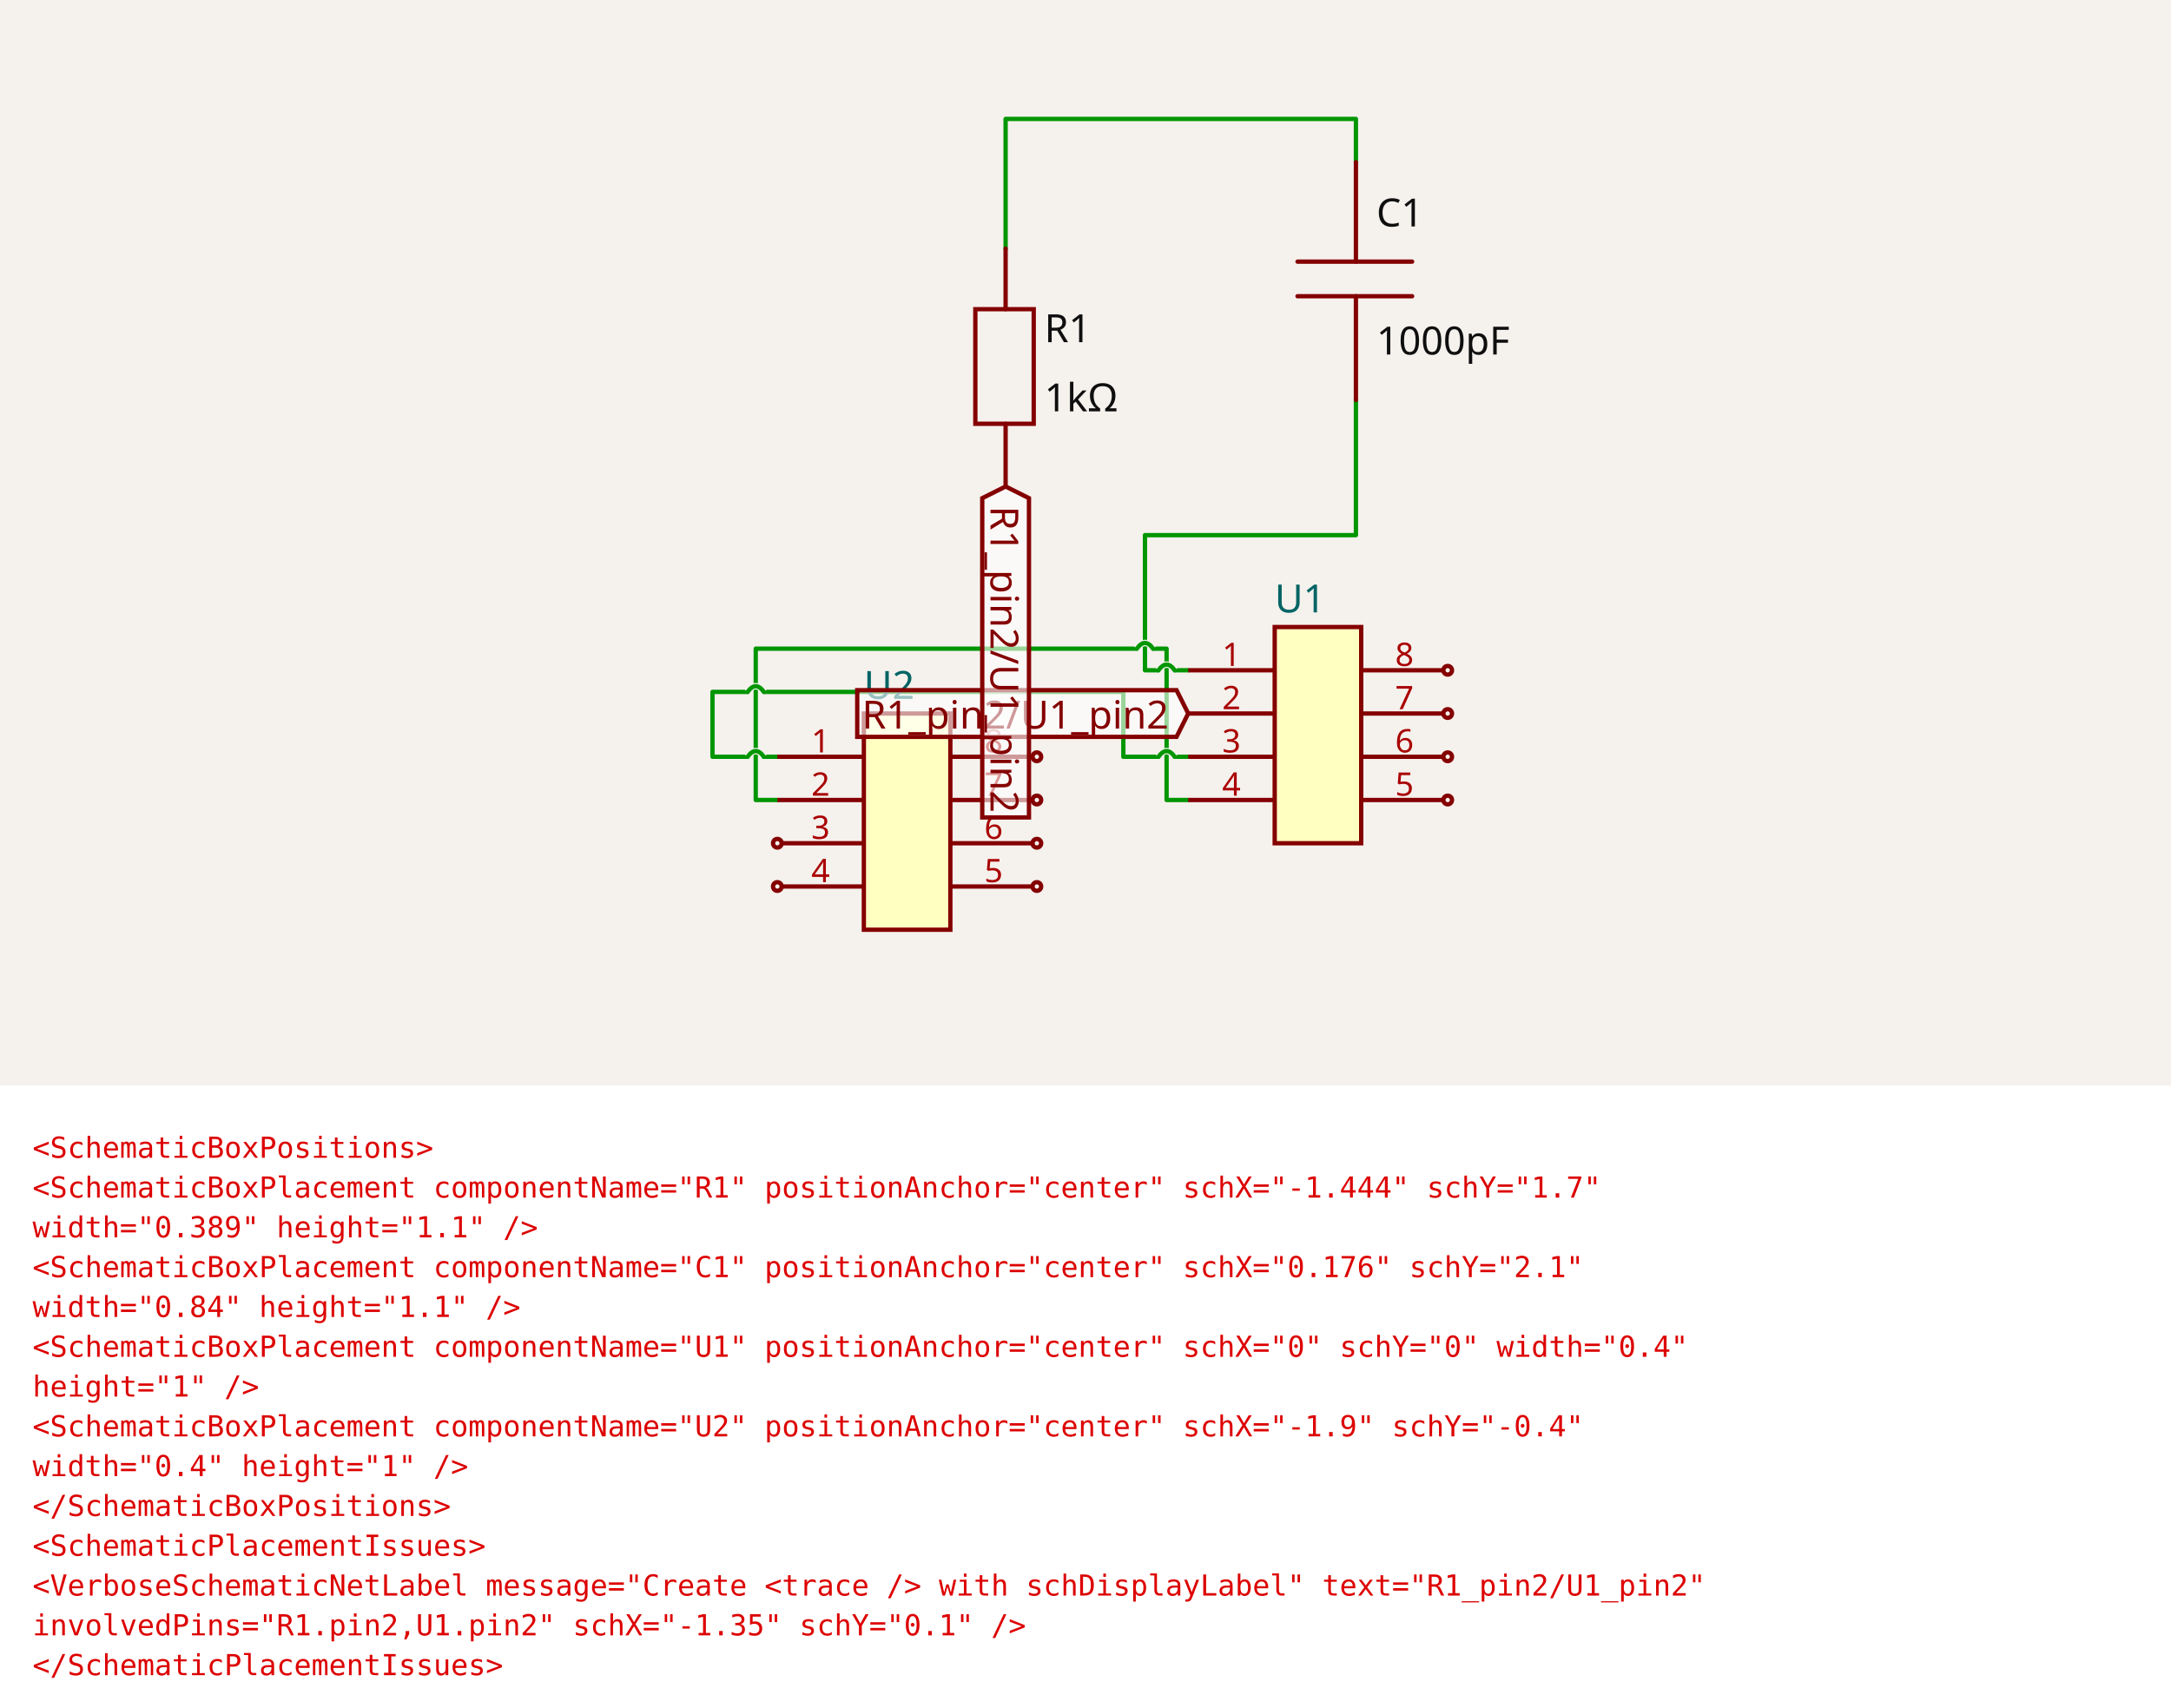
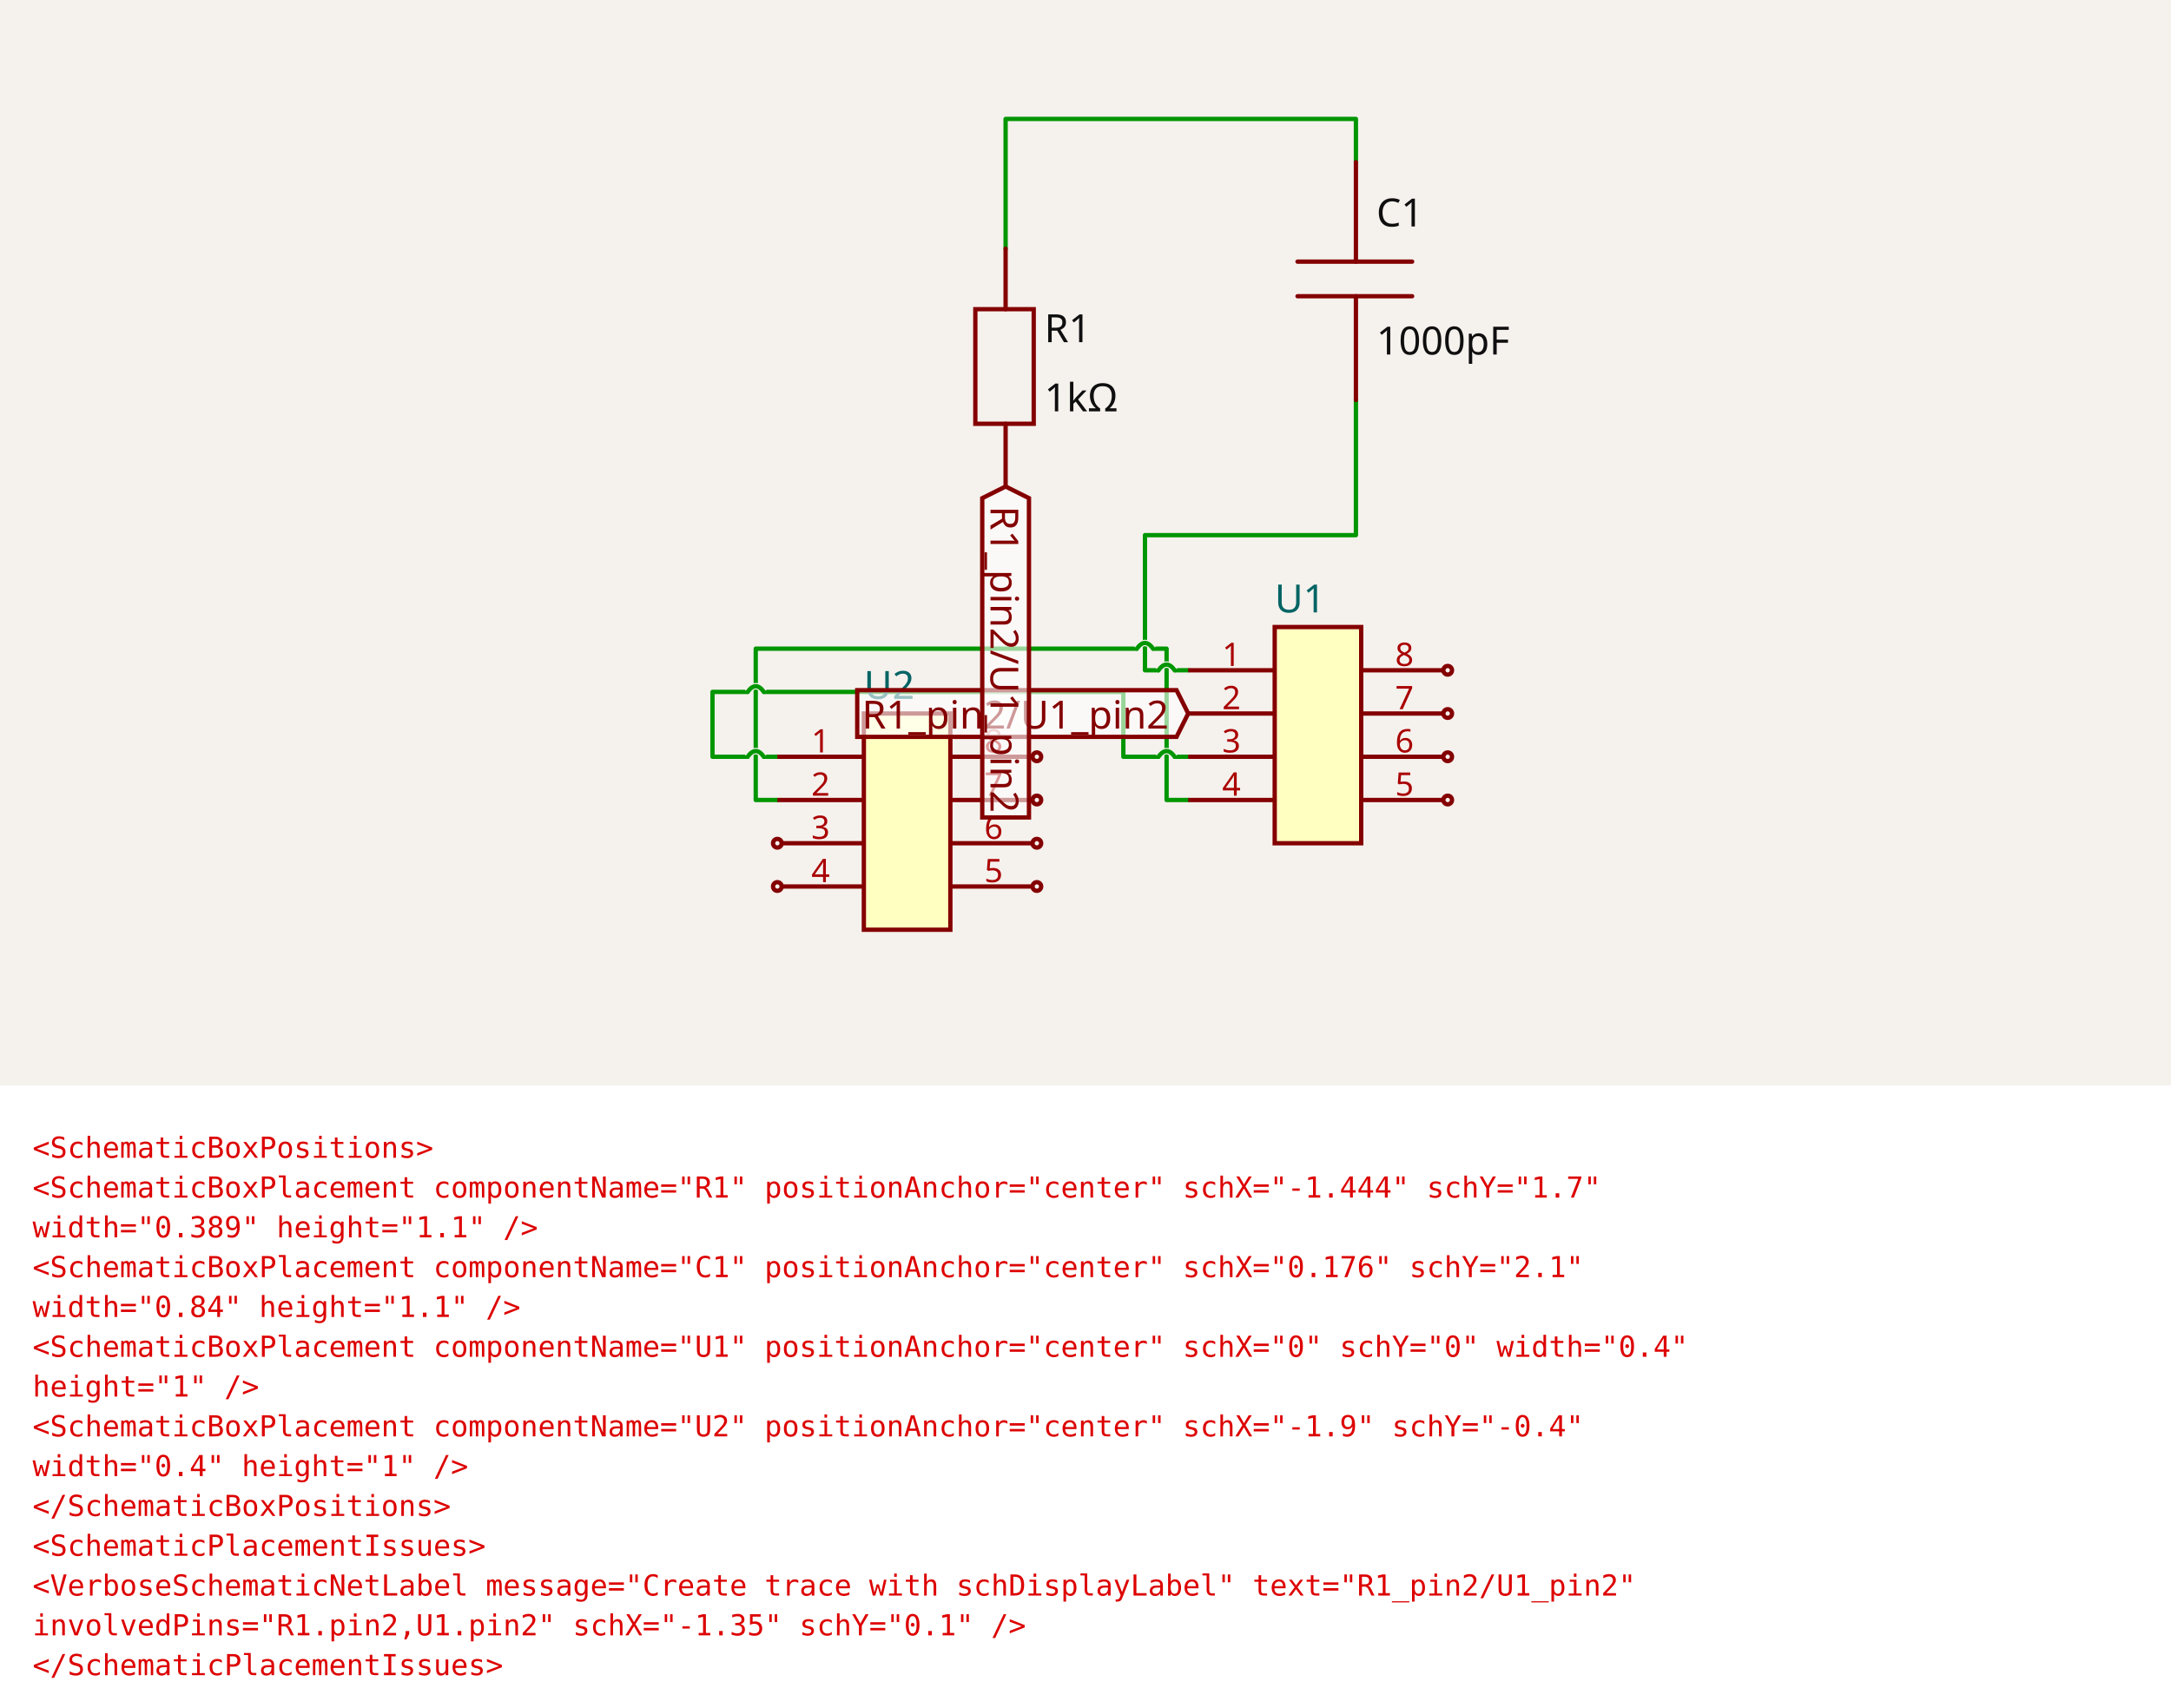
<svg xmlns="http://www.w3.org/2000/svg" width="1200" height="944" viewBox="0 0 1200 944" role="img" aria-label="schematic analysis fixture">
  <g transform="translate(0, 0)">
    <style>
              .boundary { fill: rgb(245, 241, 237); }
              .schematic-boundary { fill: none; stroke: #fff; }
              .component { fill: none; stroke: rgb(132, 0, 0); }
              .chip { fill: rgb(255, 255, 194); stroke: rgb(132, 0, 0); }
              .component-pin { fill: none; stroke: rgb(132, 0, 0); }
              /* Basic per-trace hover fallback */
              .trace:hover {
                filter: invert(1);
              }
              .trace:hover .trace-crossing-outline {
                opacity: 0;
              }
              .trace:hover .trace-junction {
                filter: invert(1);
              }
              /* Net-hover highlighting: when a trace or its overlays are hovered,
                 invert color for all traces (base + overlays) sharing the same
                 subcircuit connectivity key. Also hide crossing outline during hover. */
              svg:has(:is(g.trace[data-subcircuit-connectivity-map-key="unnamedsubcircuit80_connectivity_net0"], g.trace-overlays[data-subcircuit-connectivity-map-key="unnamedsubcircuit80_connectivity_net0"]):hover) :is(g.trace[data-subcircuit-connectivity-map-key="unnamedsubcircuit80_connectivity_net0"], g.trace-overlays[data-subcircuit-connectivity-map-key="unnamedsubcircuit80_connectivity_net0"]) { filter: invert(1); }
svg:has(:is(g.trace[data-subcircuit-connectivity-map-key="unnamedsubcircuit80_connectivity_net0"], g.trace-overlays[data-subcircuit-connectivity-map-key="unnamedsubcircuit80_connectivity_net0"]):hover) g.trace-overlays[data-subcircuit-connectivity-map-key="unnamedsubcircuit80_connectivity_net0"] .trace-crossing-outline { opacity: 0; }
svg:has(:is(g.trace[data-subcircuit-connectivity-map-key="unnamedsubcircuit80_connectivity_net1"], g.trace-overlays[data-subcircuit-connectivity-map-key="unnamedsubcircuit80_connectivity_net1"]):hover) :is(g.trace[data-subcircuit-connectivity-map-key="unnamedsubcircuit80_connectivity_net1"], g.trace-overlays[data-subcircuit-connectivity-map-key="unnamedsubcircuit80_connectivity_net1"]) { filter: invert(1); }
svg:has(:is(g.trace[data-subcircuit-connectivity-map-key="unnamedsubcircuit80_connectivity_net1"], g.trace-overlays[data-subcircuit-connectivity-map-key="unnamedsubcircuit80_connectivity_net1"]):hover) g.trace-overlays[data-subcircuit-connectivity-map-key="unnamedsubcircuit80_connectivity_net1"] .trace-crossing-outline { opacity: 0; }
svg:has(:is(g.trace[data-subcircuit-connectivity-map-key="unnamedsubcircuit80_connectivity_net3"], g.trace-overlays[data-subcircuit-connectivity-map-key="unnamedsubcircuit80_connectivity_net3"]):hover) :is(g.trace[data-subcircuit-connectivity-map-key="unnamedsubcircuit80_connectivity_net3"], g.trace-overlays[data-subcircuit-connectivity-map-key="unnamedsubcircuit80_connectivity_net3"]) { filter: invert(1); }
svg:has(:is(g.trace[data-subcircuit-connectivity-map-key="unnamedsubcircuit80_connectivity_net3"], g.trace-overlays[data-subcircuit-connectivity-map-key="unnamedsubcircuit80_connectivity_net3"]):hover) g.trace-overlays[data-subcircuit-connectivity-map-key="unnamedsubcircuit80_connectivity_net3"] .trace-crossing-outline { opacity: 0; }
svg:has(:is(g.trace[data-subcircuit-connectivity-map-key="unnamedsubcircuit80_connectivity_net4"], g.trace-overlays[data-subcircuit-connectivity-map-key="unnamedsubcircuit80_connectivity_net4"]):hover) :is(g.trace[data-subcircuit-connectivity-map-key="unnamedsubcircuit80_connectivity_net4"], g.trace-overlays[data-subcircuit-connectivity-map-key="unnamedsubcircuit80_connectivity_net4"]) { filter: invert(1); }
svg:has(:is(g.trace[data-subcircuit-connectivity-map-key="unnamedsubcircuit80_connectivity_net4"], g.trace-overlays[data-subcircuit-connectivity-map-key="unnamedsubcircuit80_connectivity_net4"]):hover) g.trace-overlays[data-subcircuit-connectivity-map-key="unnamedsubcircuit80_connectivity_net4"] .trace-crossing-outline { opacity: 0; }
              .text { font-family: sans-serif; fill: rgb(0, 150, 0); }
              .pin-number { fill: rgb(169, 0, 0); }
              .port-label { fill: rgb(0, 100, 100); }
              .component-name { fill: rgb(0, 100, 100); }
            </style>
    <rect class="boundary" x="0" y="0" width="1200" height="600" />
    <g class="trace" data-layer="base" data-circuit-json-type="schematic_trace" data-schematic-trace-id="schematic_trace_0" data-subcircuit-connectivity-map-key="unnamedsubcircuit80_connectivity_net0">
      <path d="M 749.467 89.641 L 749.467 65.737 L 555.842 65.737 L 555.842 137.45" class="trace-invisible-hover-outline" stroke="rgb(0, 150, 0)" fill="none" stroke-width="19.124px" stroke-linecap="round" opacity="0" stroke-linejoin="round" />
      <path d="M 749.467 89.641 L 749.467 65.737 L 555.842 65.737 L 555.842 137.45" stroke="rgb(0, 150, 0)" fill="none" stroke-width="2.39px" stroke-linecap="round" stroke-linejoin="round" />
    </g>
    <g class="trace" data-layer="base" data-circuit-json-type="schematic_trace" data-schematic-trace-id="schematic_trace_1" data-subcircuit-connectivity-map-key="unnamedsubcircuit80_connectivity_net1">
      <path d="M 656.773 370.518 L 649.303 370.518M 640.339 370.518 L 632.869 370.518 L 632.869 295.817 L 749.467 295.817 L 749.467 221.116" class="trace-invisible-hover-outline" stroke="rgb(0, 150, 0)" fill="none" stroke-width="19.124px" stroke-linecap="round" opacity="0" stroke-linejoin="round" />
      <path d="M 656.773 370.518 L 649.303 370.518M 640.339 370.518 L 632.869 370.518 L 632.869 295.817 L 749.467 295.817 L 749.467 221.116" stroke="rgb(0, 150, 0)" fill="none" stroke-width="2.39px" stroke-linecap="round" stroke-linejoin="round" />
    </g>
    <g class="trace" data-layer="base" data-circuit-json-type="schematic_trace" data-schematic-trace-id="schematic_trace_2" data-subcircuit-connectivity-map-key="unnamedsubcircuit80_connectivity_net3">
      <path d="M 429.681 418.327 L 422.211 418.327M 413.247 418.327 L 393.825 418.327 L 393.825 382.47 L 413.247 382.47M 422.211 382.47 L 620.916 382.47 L 620.916 418.327 L 640.339 418.327M 649.303 418.327 L 656.773 418.327" class="trace-invisible-hover-outline" stroke="rgb(0, 150, 0)" fill="none" stroke-width="19.124px" stroke-linecap="round" opacity="0" stroke-linejoin="round" />
      <path d="M 429.681 418.327 L 422.211 418.327M 413.247 418.327 L 393.825 418.327 L 393.825 382.47 L 413.247 382.47M 422.211 382.47 L 620.916 382.47 L 620.916 418.327 L 640.339 418.327M 649.303 418.327 L 656.773 418.327" stroke="rgb(0, 150, 0)" fill="none" stroke-width="2.39px" stroke-linecap="round" stroke-linejoin="round" />
    </g>
    <g class="trace" data-layer="base" data-circuit-json-type="schematic_trace" data-schematic-trace-id="schematic_trace_3" data-subcircuit-connectivity-map-key="unnamedsubcircuit80_connectivity_net4">
      <path d="M 429.681 442.231 L 417.729 442.231 L 417.729 358.566 L 628.386 358.566M 637.351 358.566 L 644.821 358.566 L 644.821 442.231 L 656.773 442.231" class="trace-invisible-hover-outline" stroke="rgb(0, 150, 0)" fill="none" stroke-width="19.124px" stroke-linecap="round" opacity="0" stroke-linejoin="round" />
      <path d="M 429.681 442.231 L 417.729 442.231 L 417.729 358.566 L 628.386 358.566M 637.351 358.566 L 644.821 358.566 L 644.821 442.231 L 656.773 442.231" stroke="rgb(0, 150, 0)" fill="none" stroke-width="2.39px" stroke-linecap="round" stroke-linejoin="round" />
    </g>
    <g class="trace-overlays" data-layer="overlay" data-circuit-json-type="schematic_trace" data-schematic-trace-id="schematic_trace_0" data-subcircuit-connectivity-map-key="unnamedsubcircuit80_connectivity_net0" />
    <g class="trace-overlays" data-layer="overlay" data-circuit-json-type="schematic_trace" data-schematic-trace-id="schematic_trace_1" data-subcircuit-connectivity-map-key="unnamedsubcircuit80_connectivity_net1">
      <path class="trace-crossing-outline" d="M 649.303 370.518 Q 644.821 364.243 640.339 370.518" stroke="rgb(245, 241, 237)" fill="none" stroke-width="3.586px" stroke-linecap="butt" />
      <path d="M 649.303 370.518 Q 644.821 364.243 640.339 370.518" stroke="rgb(0, 150, 0)" fill="none" stroke-width="2.39px" stroke-linecap="round" />
    </g>
    <g class="trace-overlays" data-layer="overlay" data-circuit-json-type="schematic_trace" data-schematic-trace-id="schematic_trace_2" data-subcircuit-connectivity-map-key="unnamedsubcircuit80_connectivity_net3">
      <path class="trace-crossing-outline" d="M 422.211 418.327 Q 417.729 412.052 413.247 418.327" stroke="rgb(245, 241, 237)" fill="none" stroke-width="3.586px" stroke-linecap="butt" />
      <path d="M 422.211 418.327 Q 417.729 412.052 413.247 418.327" stroke="rgb(0, 150, 0)" fill="none" stroke-width="2.39px" stroke-linecap="round" />
      <path class="trace-crossing-outline" d="M 413.247 382.47 Q 417.729 376.195 422.211 382.47" stroke="rgb(245, 241, 237)" fill="none" stroke-width="3.586px" stroke-linecap="butt" />
      <path d="M 413.247 382.47 Q 417.729 376.195 422.211 382.47" stroke="rgb(0, 150, 0)" fill="none" stroke-width="2.39px" stroke-linecap="round" />
      <path class="trace-crossing-outline" d="M 640.339 418.327 Q 644.821 412.052 649.303 418.327" stroke="rgb(245, 241, 237)" fill="none" stroke-width="3.586px" stroke-linecap="butt" />
      <path d="M 640.339 418.327 Q 644.821 412.052 649.303 418.327" stroke="rgb(0, 150, 0)" fill="none" stroke-width="2.39px" stroke-linecap="round" />
    </g>
    <g class="trace-overlays" data-layer="overlay" data-circuit-json-type="schematic_trace" data-schematic-trace-id="schematic_trace_3" data-subcircuit-connectivity-map-key="unnamedsubcircuit80_connectivity_net4">
      <path class="trace-crossing-outline" d="M 628.386 358.566 Q 632.869 352.291 637.351 358.566" stroke="rgb(245, 241, 237)" fill="none" stroke-width="3.586px" stroke-linecap="butt" />
      <path d="M 628.386 358.566 Q 632.869 352.291 637.351 358.566" stroke="rgb(0, 150, 0)" fill="none" stroke-width="2.39px" stroke-linecap="round" />
    </g>
    <g data-circuit-json-type="schematic_component" data-schematic-component-id="schematic_component_0">
      <rect class="component-overlay" x="539.109" y="137.45" width="32.271" height="131.474" fill="transparent" />
      <path d="M 555.842 137.45 L 555.842 170.916" stroke="rgb(132, 0, 0)" fill="none" stroke-width="2.39px" stroke-linecap="round" />
      <path d="M 555.842 234.263 L 555.842 268.924" stroke="rgb(132, 0, 0)" fill="none" stroke-width="2.39px" stroke-linecap="round" />
      <path d="M 571.38 203.187 L 571.38 234.263 L 539.109 234.263 L 539.109 170.916 L 571.38 170.916 L 571.38 203.187" stroke="rgb(132, 0, 0)" fill="none" stroke-width="2.39px" stroke-linecap="round" />
      <text x="577.291" y="181.673" stroke="rgb(245, 241, 237)" stroke-width="2.39px" paint-order="stroke" fill="rgb(15, 15, 15)" font-family="sans-serif" text-anchor="start" dominant-baseline="middle" font-size="21.514px">R1</text>
      <text x="577.291" y="219.92" fill="rgb(15, 15, 15)" font-family="sans-serif" text-anchor="start" dominant-baseline="middle" font-size="21.514px">1kΩ</text>
    </g>
    <g data-circuit-json-type="schematic_component" data-schematic-component-id="schematic_component_1">
      <rect class="component-overlay" x="717.197" y="89.641" width="63.347" height="131.474" fill="transparent" />
      <path d="M 749.467 221.116 L 749.467 163.745" stroke="rgb(132, 0, 0)" fill="none" stroke-width="2.39px" stroke-linecap="round" />
      <path d="M 749.467 144.622 L 749.467 89.641" stroke="rgb(132, 0, 0)" fill="none" stroke-width="2.39px" stroke-linecap="round" />
      <path d="M 780.543 163.745 L 717.197 163.745" stroke="rgb(132, 0, 0)" fill="none" stroke-width="2.39px" stroke-linecap="round" />
      <path d="M 780.543 144.622 L 717.197 144.622" stroke="rgb(132, 0, 0)" fill="none" stroke-width="2.39px" stroke-linecap="round" />
      <text x="760.822" y="131.474" stroke="rgb(245, 241, 237)" stroke-width="2.39px" paint-order="stroke" fill="rgb(15, 15, 15)" font-family="sans-serif" text-anchor="start" dominant-baseline="ideographic" font-size="21.514px">C1</text>
      <text x="760.822" y="179.283" fill="rgb(15, 15, 15)" font-family="sans-serif" text-anchor="start" dominant-baseline="hanging" font-size="21.514px">1000pF</text>
    </g>
    <g data-circuit-json-type="schematic_component" data-schematic-component-id="schematic_component_2">
      <rect class="component chip" x="704.582" y="346.614" width="47.809" height="119.522" stroke-width="2.39px" fill="rgb(255, 255, 194)" stroke="rgb(132, 0, 0)" />
      <rect class="component-overlay" x="704.582" y="346.614" width="47.809" height="119.522" fill="transparent" />
      <text x="704.582" y="481.673" fill="#006464" text-anchor="start" dominant-baseline="middle" font-family="sans-serif" font-size="21.514px" transform="rotate(0, 704.5817, 481.6733)" />
      <text x="704.582" y="331.076" fill="#006464" text-anchor="start" dominant-baseline="middle" font-family="sans-serif" font-size="21.514px" transform="rotate(0, 704.5817, 331.0757)">U1</text>
      <line class="component-pin" x1="704.582" y1="370.518" x2="656.773" y2="370.518" stroke-width="2.39px" />
      <g data-schematic-port-id="source_port_4">
        <rect x="654.382" y="368.127" width="4.781" height="4.781" opacity="0" />
      </g>
      <text class="pin-number" x="680.677" y="368.127" style="font-family: sans-serif;" fill="rgb(169, 0, 0)" text-anchor="middle" dominant-baseline="auto" font-size="17.928px" transform="">1</text>
      <line class="component-pin" x1="704.582" y1="394.422" x2="656.773" y2="394.422" stroke-width="2.39px" />
      <g data-schematic-port-id="source_port_5">
        <rect x="654.382" y="392.032" width="4.781" height="4.781" opacity="0" />
      </g>
      <text class="pin-number" x="680.677" y="392.032" style="font-family: sans-serif;" fill="rgb(169, 0, 0)" text-anchor="middle" dominant-baseline="auto" font-size="17.928px" transform="">2</text>
      <line class="component-pin" x1="704.582" y1="418.327" x2="656.773" y2="418.327" stroke-width="2.39px" />
      <g data-schematic-port-id="source_port_6">
        <rect x="654.382" y="415.936" width="4.781" height="4.781" opacity="0" />
      </g>
      <text class="pin-number" x="680.677" y="415.936" style="font-family: sans-serif;" fill="rgb(169, 0, 0)" text-anchor="middle" dominant-baseline="auto" font-size="17.928px" transform="">3</text>
      <line class="component-pin" x1="704.582" y1="442.231" x2="656.773" y2="442.231" stroke-width="2.39px" />
      <g data-schematic-port-id="source_port_7">
        <rect x="654.382" y="439.841" width="4.781" height="4.781" opacity="0" />
      </g>
      <text class="pin-number" x="680.677" y="439.841" style="font-family: sans-serif;" fill="rgb(169, 0, 0)" text-anchor="middle" dominant-baseline="auto" font-size="17.928px" transform="">4</text>
      <line class="component-pin" x1="752.39" y1="442.231" x2="797.809" y2="442.231" stroke-width="2.39px" />
      <g data-schematic-port-id="source_port_8">
        <circle class="component-pin" cx="800.199" cy="442.231" r="2.39" stroke-width="2.39px" />
        <rect x="797.809" y="439.841" width="4.781" height="4.781" opacity="0" />
      </g>
      <text class="pin-number" x="776.295" y="439.841" style="font-family: sans-serif;" fill="rgb(169, 0, 0)" text-anchor="middle" dominant-baseline="auto" font-size="17.928px" transform="">5</text>
      <line class="component-pin" x1="752.39" y1="418.327" x2="797.809" y2="418.327" stroke-width="2.39px" />
      <g data-schematic-port-id="source_port_9">
        <circle class="component-pin" cx="800.199" cy="418.327" r="2.39" stroke-width="2.39px" />
        <rect x="797.809" y="415.936" width="4.781" height="4.781" opacity="0" />
      </g>
      <text class="pin-number" x="776.295" y="415.936" style="font-family: sans-serif;" fill="rgb(169, 0, 0)" text-anchor="middle" dominant-baseline="auto" font-size="17.928px" transform="">6</text>
      <line class="component-pin" x1="752.39" y1="394.422" x2="797.809" y2="394.422" stroke-width="2.39px" />
      <g data-schematic-port-id="source_port_10">
        <circle class="component-pin" cx="800.199" cy="394.422" r="2.39" stroke-width="2.39px" />
        <rect x="797.809" y="392.032" width="4.781" height="4.781" opacity="0" />
      </g>
      <text class="pin-number" x="776.295" y="392.032" style="font-family: sans-serif;" fill="rgb(169, 0, 0)" text-anchor="middle" dominant-baseline="auto" font-size="17.928px" transform="">7</text>
      <line class="component-pin" x1="752.39" y1="370.518" x2="797.809" y2="370.518" stroke-width="2.39px" />
      <g data-schematic-port-id="source_port_11">
        <circle class="component-pin" cx="800.199" cy="370.518" r="2.39" stroke-width="2.39px" />
        <rect x="797.809" y="368.127" width="4.781" height="4.781" opacity="0" />
      </g>
      <text class="pin-number" x="776.295" y="368.127" style="font-family: sans-serif;" fill="rgb(169, 0, 0)" text-anchor="middle" dominant-baseline="auto" font-size="17.928px" transform="">8</text>
    </g>
    <g data-circuit-json-type="schematic_component" data-schematic-component-id="schematic_component_3">
      <rect class="component chip" x="477.49" y="394.422" width="47.809" height="119.522" stroke-width="2.39px" fill="rgb(255, 255, 194)" stroke="rgb(132, 0, 0)" />
      <rect class="component-overlay" x="477.49" y="394.422" width="47.809" height="119.522" fill="transparent" />
      <text x="477.49" y="529.482" fill="#006464" text-anchor="start" dominant-baseline="middle" font-family="sans-serif" font-size="21.514px" transform="rotate(0, 477.49, 529.4821)" />
      <text x="477.49" y="378.884" fill="#006464" text-anchor="start" dominant-baseline="middle" font-family="sans-serif" font-size="21.514px" transform="rotate(0, 477.49, 378.8845)">U2</text>
      <line class="component-pin" x1="477.49" y1="418.327" x2="429.681" y2="418.327" stroke-width="2.39px" />
      <g data-schematic-port-id="source_port_12">
        <rect x="427.291" y="415.936" width="4.781" height="4.781" opacity="0" />
      </g>
      <text class="pin-number" x="453.586" y="415.936" style="font-family: sans-serif;" fill="rgb(169, 0, 0)" text-anchor="middle" dominant-baseline="auto" font-size="17.928px" transform="">1</text>
      <line class="component-pin" x1="477.49" y1="442.231" x2="429.681" y2="442.231" stroke-width="2.39px" />
      <g data-schematic-port-id="source_port_13">
        <rect x="427.291" y="439.841" width="4.781" height="4.781" opacity="0" />
      </g>
      <text class="pin-number" x="453.586" y="439.841" style="font-family: sans-serif;" fill="rgb(169, 0, 0)" text-anchor="middle" dominant-baseline="auto" font-size="17.928px" transform="">2</text>
      <line class="component-pin" x1="477.49" y1="466.135" x2="432.072" y2="466.135" stroke-width="2.39px" />
      <g data-schematic-port-id="source_port_14">
        <circle class="component-pin" cx="429.681" cy="466.135" r="2.39" stroke-width="2.39px" />
        <rect x="427.291" y="463.745" width="4.781" height="4.781" opacity="0" />
      </g>
      <text class="pin-number" x="453.586" y="463.745" style="font-family: sans-serif;" fill="rgb(169, 0, 0)" text-anchor="middle" dominant-baseline="auto" font-size="17.928px" transform="">3</text>
      <line class="component-pin" x1="477.49" y1="490.04" x2="432.072" y2="490.04" stroke-width="2.39px" />
      <g data-schematic-port-id="source_port_15">
        <circle class="component-pin" cx="429.681" cy="490.04" r="2.39" stroke-width="2.39px" />
        <rect x="427.291" y="487.649" width="4.781" height="4.781" opacity="0" />
      </g>
      <text class="pin-number" x="453.586" y="487.649" style="font-family: sans-serif;" fill="rgb(169, 0, 0)" text-anchor="middle" dominant-baseline="auto" font-size="17.928px" transform="">4</text>
      <line class="component-pin" x1="525.299" y1="490.04" x2="570.717" y2="490.04" stroke-width="2.39px" />
      <g data-schematic-port-id="source_port_16">
        <circle class="component-pin" cx="573.108" cy="490.04" r="2.39" stroke-width="2.39px" />
        <rect x="570.717" y="487.649" width="4.781" height="4.781" opacity="0" />
      </g>
      <text class="pin-number" x="549.203" y="487.649" style="font-family: sans-serif;" fill="rgb(169, 0, 0)" text-anchor="middle" dominant-baseline="auto" font-size="17.928px" transform="">5</text>
      <line class="component-pin" x1="525.299" y1="466.135" x2="570.717" y2="466.135" stroke-width="2.39px" />
      <g data-schematic-port-id="source_port_17">
        <circle class="component-pin" cx="573.108" cy="466.135" r="2.39" stroke-width="2.39px" />
        <rect x="570.717" y="463.745" width="4.781" height="4.781" opacity="0" />
      </g>
      <text class="pin-number" x="549.203" y="463.745" style="font-family: sans-serif;" fill="rgb(169, 0, 0)" text-anchor="middle" dominant-baseline="auto" font-size="17.928px" transform="">6</text>
      <line class="component-pin" x1="525.299" y1="442.231" x2="570.717" y2="442.231" stroke-width="2.39px" />
      <g data-schematic-port-id="source_port_18">
        <circle class="component-pin" cx="573.108" cy="442.231" r="2.39" stroke-width="2.39px" />
        <rect x="570.717" y="439.841" width="4.781" height="4.781" opacity="0" />
      </g>
      <text class="pin-number" x="549.203" y="439.841" style="font-family: sans-serif;" fill="rgb(169, 0, 0)" text-anchor="middle" dominant-baseline="auto" font-size="17.928px" transform="">7</text>
      <line class="component-pin" x1="525.299" y1="418.327" x2="570.717" y2="418.327" stroke-width="2.39px" />
      <g data-schematic-port-id="source_port_19">
        <circle class="component-pin" cx="573.108" cy="418.327" r="2.39" stroke-width="2.39px" />
        <rect x="570.717" y="415.936" width="4.781" height="4.781" opacity="0" />
      </g>
      <text class="pin-number" x="549.203" y="415.936" style="font-family: sans-serif;" fill="rgb(169, 0, 0)" text-anchor="middle" dominant-baseline="auto" font-size="17.928px" transform="">8</text>
    </g>
    <g class="schematic-port-hover" data-schematic-port-id="source_port_0">
      <circle cx="555.842" cy="137.45" r="4.781" fill="red" opacity="0" />
    </g>
    <g class="schematic-port-hover" data-schematic-port-id="source_port_1">
      <circle cx="555.842" cy="268.924" r="4.781" fill="red" opacity="0" />
    </g>
    <g class="schematic-port-hover" data-schematic-port-id="source_port_2">
      <circle cx="749.467" cy="89.641" r="4.781" fill="red" opacity="0" />
    </g>
    <g class="schematic-port-hover" data-schematic-port-id="source_port_3">
      <circle cx="749.467" cy="221.116" r="4.781" fill="red" opacity="0" />
    </g>
    <g class="schematic-port-hover" data-schematic-port-id="source_port_4">
      <circle cx="656.773" cy="370.518" r="4.781" fill="red" opacity="0" />
    </g>
    <g class="schematic-port-hover" data-schematic-port-id="source_port_5">
      <circle cx="656.773" cy="394.422" r="4.781" fill="red" opacity="0" />
    </g>
    <g class="schematic-port-hover" data-schematic-port-id="source_port_6">
      <circle cx="656.773" cy="418.327" r="4.781" fill="red" opacity="0" />
    </g>
    <g class="schematic-port-hover" data-schematic-port-id="source_port_7">
      <circle cx="656.773" cy="442.231" r="4.781" fill="red" opacity="0" />
    </g>
    <g class="schematic-port-hover" data-schematic-port-id="source_port_8">
      <circle cx="800.199" cy="442.231" r="4.781" fill="red" opacity="0" />
    </g>
    <g class="schematic-port-hover" data-schematic-port-id="source_port_9">
      <circle cx="800.199" cy="418.327" r="4.781" fill="red" opacity="0" />
    </g>
    <g class="schematic-port-hover" data-schematic-port-id="source_port_10">
      <circle cx="800.199" cy="394.422" r="4.781" fill="red" opacity="0" />
    </g>
    <g class="schematic-port-hover" data-schematic-port-id="source_port_11">
      <circle cx="800.199" cy="370.518" r="4.781" fill="red" opacity="0" />
    </g>
    <g class="schematic-port-hover" data-schematic-port-id="source_port_12">
      <circle cx="429.681" cy="418.327" r="4.781" fill="red" opacity="0" />
    </g>
    <g class="schematic-port-hover" data-schematic-port-id="source_port_13">
      <circle cx="429.681" cy="442.231" r="4.781" fill="red" opacity="0" />
    </g>
    <g class="schematic-port-hover" data-schematic-port-id="source_port_14">
      <circle cx="429.681" cy="466.135" r="4.781" fill="red" opacity="0" />
    </g>
    <g class="schematic-port-hover" data-schematic-port-id="source_port_15">
      <circle cx="429.681" cy="490.04" r="4.781" fill="red" opacity="0" />
    </g>
    <g class="schematic-port-hover" data-schematic-port-id="source_port_16">
      <circle cx="573.108" cy="490.04" r="4.781" fill="red" opacity="0" />
    </g>
    <g class="schematic-port-hover" data-schematic-port-id="source_port_17">
      <circle cx="573.108" cy="466.135" r="4.781" fill="red" opacity="0" />
    </g>
    <g class="schematic-port-hover" data-schematic-port-id="source_port_18">
      <circle cx="573.108" cy="442.231" r="4.781" fill="red" opacity="0" />
    </g>
    <g class="schematic-port-hover" data-schematic-port-id="source_port_19">
      <circle cx="573.108" cy="418.327" r="4.781" fill="red" opacity="0" />
    </g>
    <path class="net-label" d="     M 656.773,394.422     L 650.319,407.331     L 473.825,407.331     L 473.825,381.514     L 650.319,381.514     Z   " fill="rgba(255, 255, 255, 0.6)" stroke="rgb(132, 0, 0)" stroke-width="2.39px" />
    <text class="net-label-text" x="646.016" y="394.422" fill="rgb(132, 0, 0)" text-anchor="end" dominant-baseline="central" font-family="sans-serif" font-variant-numeric="tabular-nums" font-size="21.514px" transform="">R1_pin2/U1_pin2</text>
    <path class="net-label" d="     M 555.842,268.924     L 568.75,275.378     L 568.75,451.873     L 542.934,451.873     L 542.934,275.378     Z   " fill="rgba(255, 255, 255, 0.6)" stroke="rgb(132, 0, 0)" stroke-width="2.39px" />
    <text class="net-label-text" x="555.842" y="279.681" fill="rgb(132, 0, 0)" text-anchor="start" dominant-baseline="central" font-family="sans-serif" font-variant-numeric="tabular-nums" font-size="21.514px" transform="rotate(90 555.842 279.6813)">R1_pin2/U1_pin2</text>
  </g>
  <g transform="translate(0, 600) scale(1, 1) translate(0, 0)">
    <rect width="100%" height="100%" fill="#fff" />
    <text x="18" y="40" fill="#d00" font-family="Menlo, Consolas, monospace" font-size="16">
      <tspan x="18" dy="0">&lt;SchematicBoxPositions&gt;</tspan>
      <tspan x="18" dy="22">&lt;SchematicBoxPlacement componentName="R1" positionAnchor="center" schX="-1.444" schY="1.7"</tspan>
      <tspan x="18" dy="22">  width="0.389" height="1.1" /&gt;</tspan>
      <tspan x="18" dy="22">&lt;SchematicBoxPlacement componentName="C1" positionAnchor="center" schX="0.176" schY="2.1"</tspan>
      <tspan x="18" dy="22">  width="0.84" height="1.1" /&gt;</tspan>
      <tspan x="18" dy="22">&lt;SchematicBoxPlacement componentName="U1" positionAnchor="center" schX="0" schY="0" width="0.4"</tspan>
      <tspan x="18" dy="22">  height="1" /&gt;</tspan>
      <tspan x="18" dy="22">&lt;SchematicBoxPlacement componentName="U2" positionAnchor="center" schX="-1.9" schY="-0.4"</tspan>
      <tspan x="18" dy="22">  width="0.4" height="1" /&gt;</tspan>
      <tspan x="18" dy="22">&lt;/SchematicBoxPositions&gt;</tspan>
      <tspan x="18" dy="22">&lt;SchematicPlacementIssues&gt;</tspan>
-       <tspan x="18" dy="22">&lt;VerboseSchematicNetLabel message="Create &lt;trace /&gt; with schDisplayLabel" text="R1_pin2/U1_pin2"</tspan>
+       <tspan x="18" dy="22">&lt;VerboseSchematicNetLabel message="Create trace with schDisplayLabel" text="R1_pin2/U1_pin2"</tspan>
      <tspan x="18" dy="22">  involvedPins="R1.pin2,U1.pin2" schX="-1.35" schY="0.1" /&gt;</tspan>
      <tspan x="18" dy="22">&lt;/SchematicPlacementIssues&gt;</tspan>
    </text>
  </g>
</svg>
